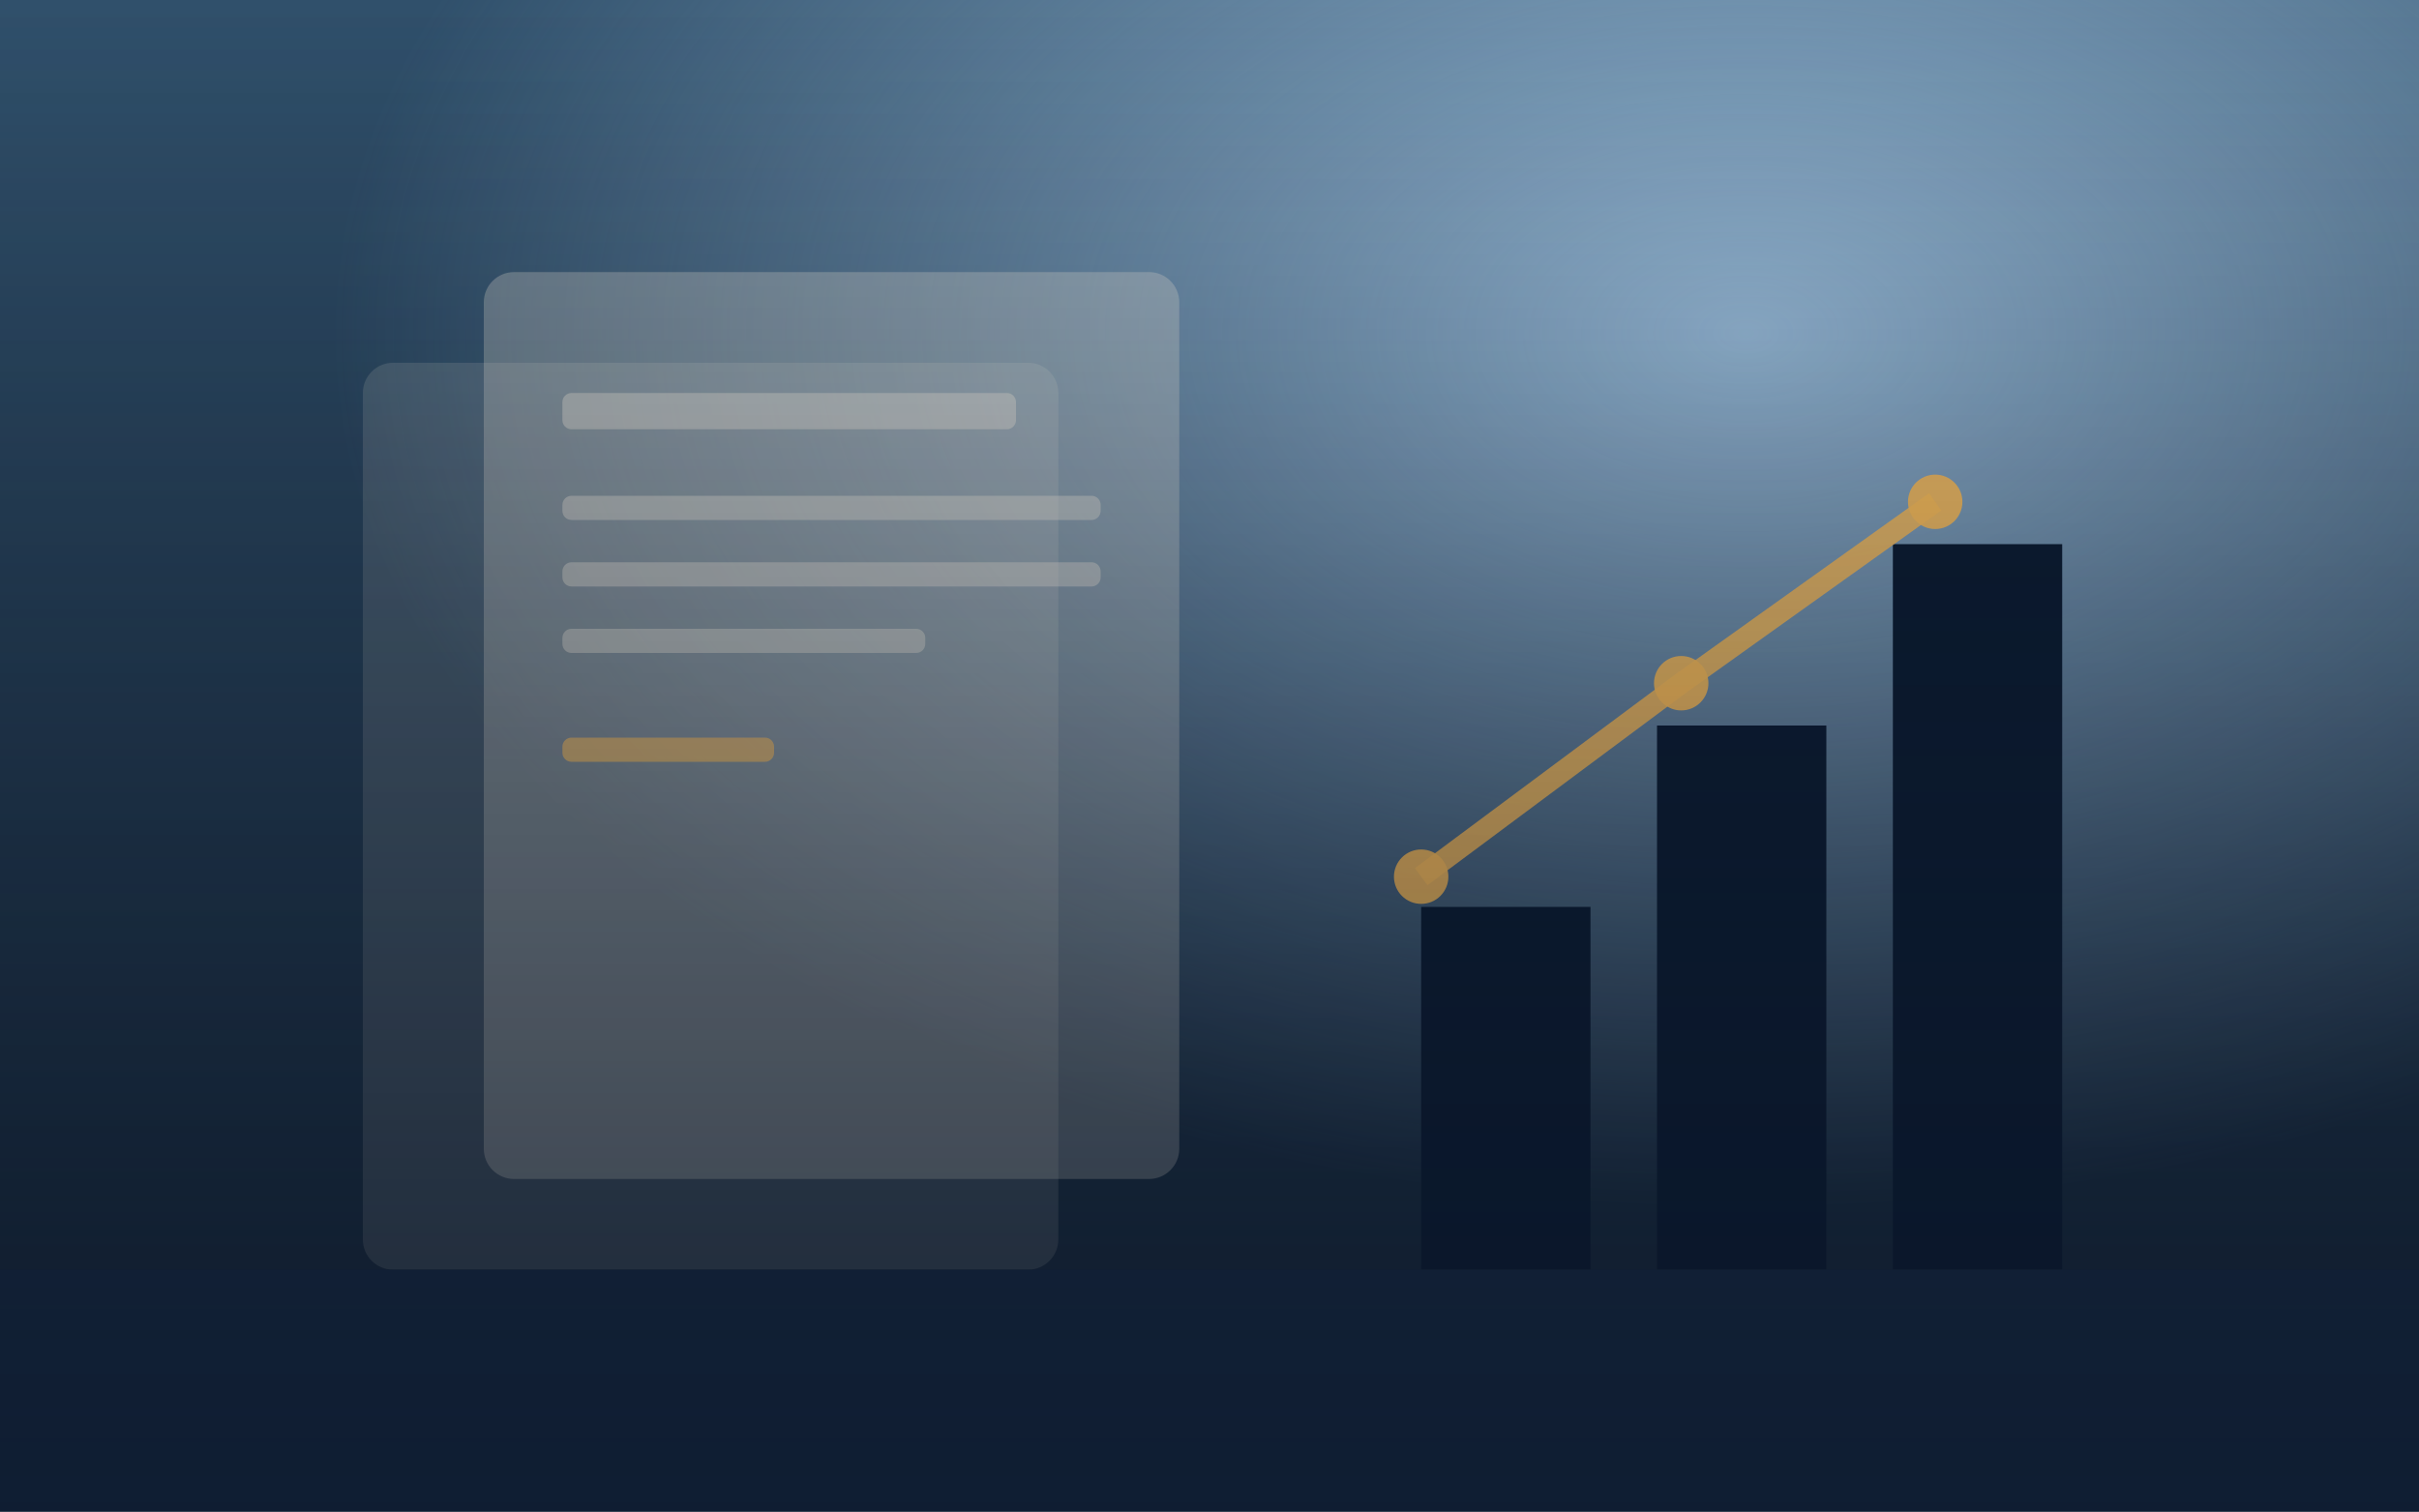
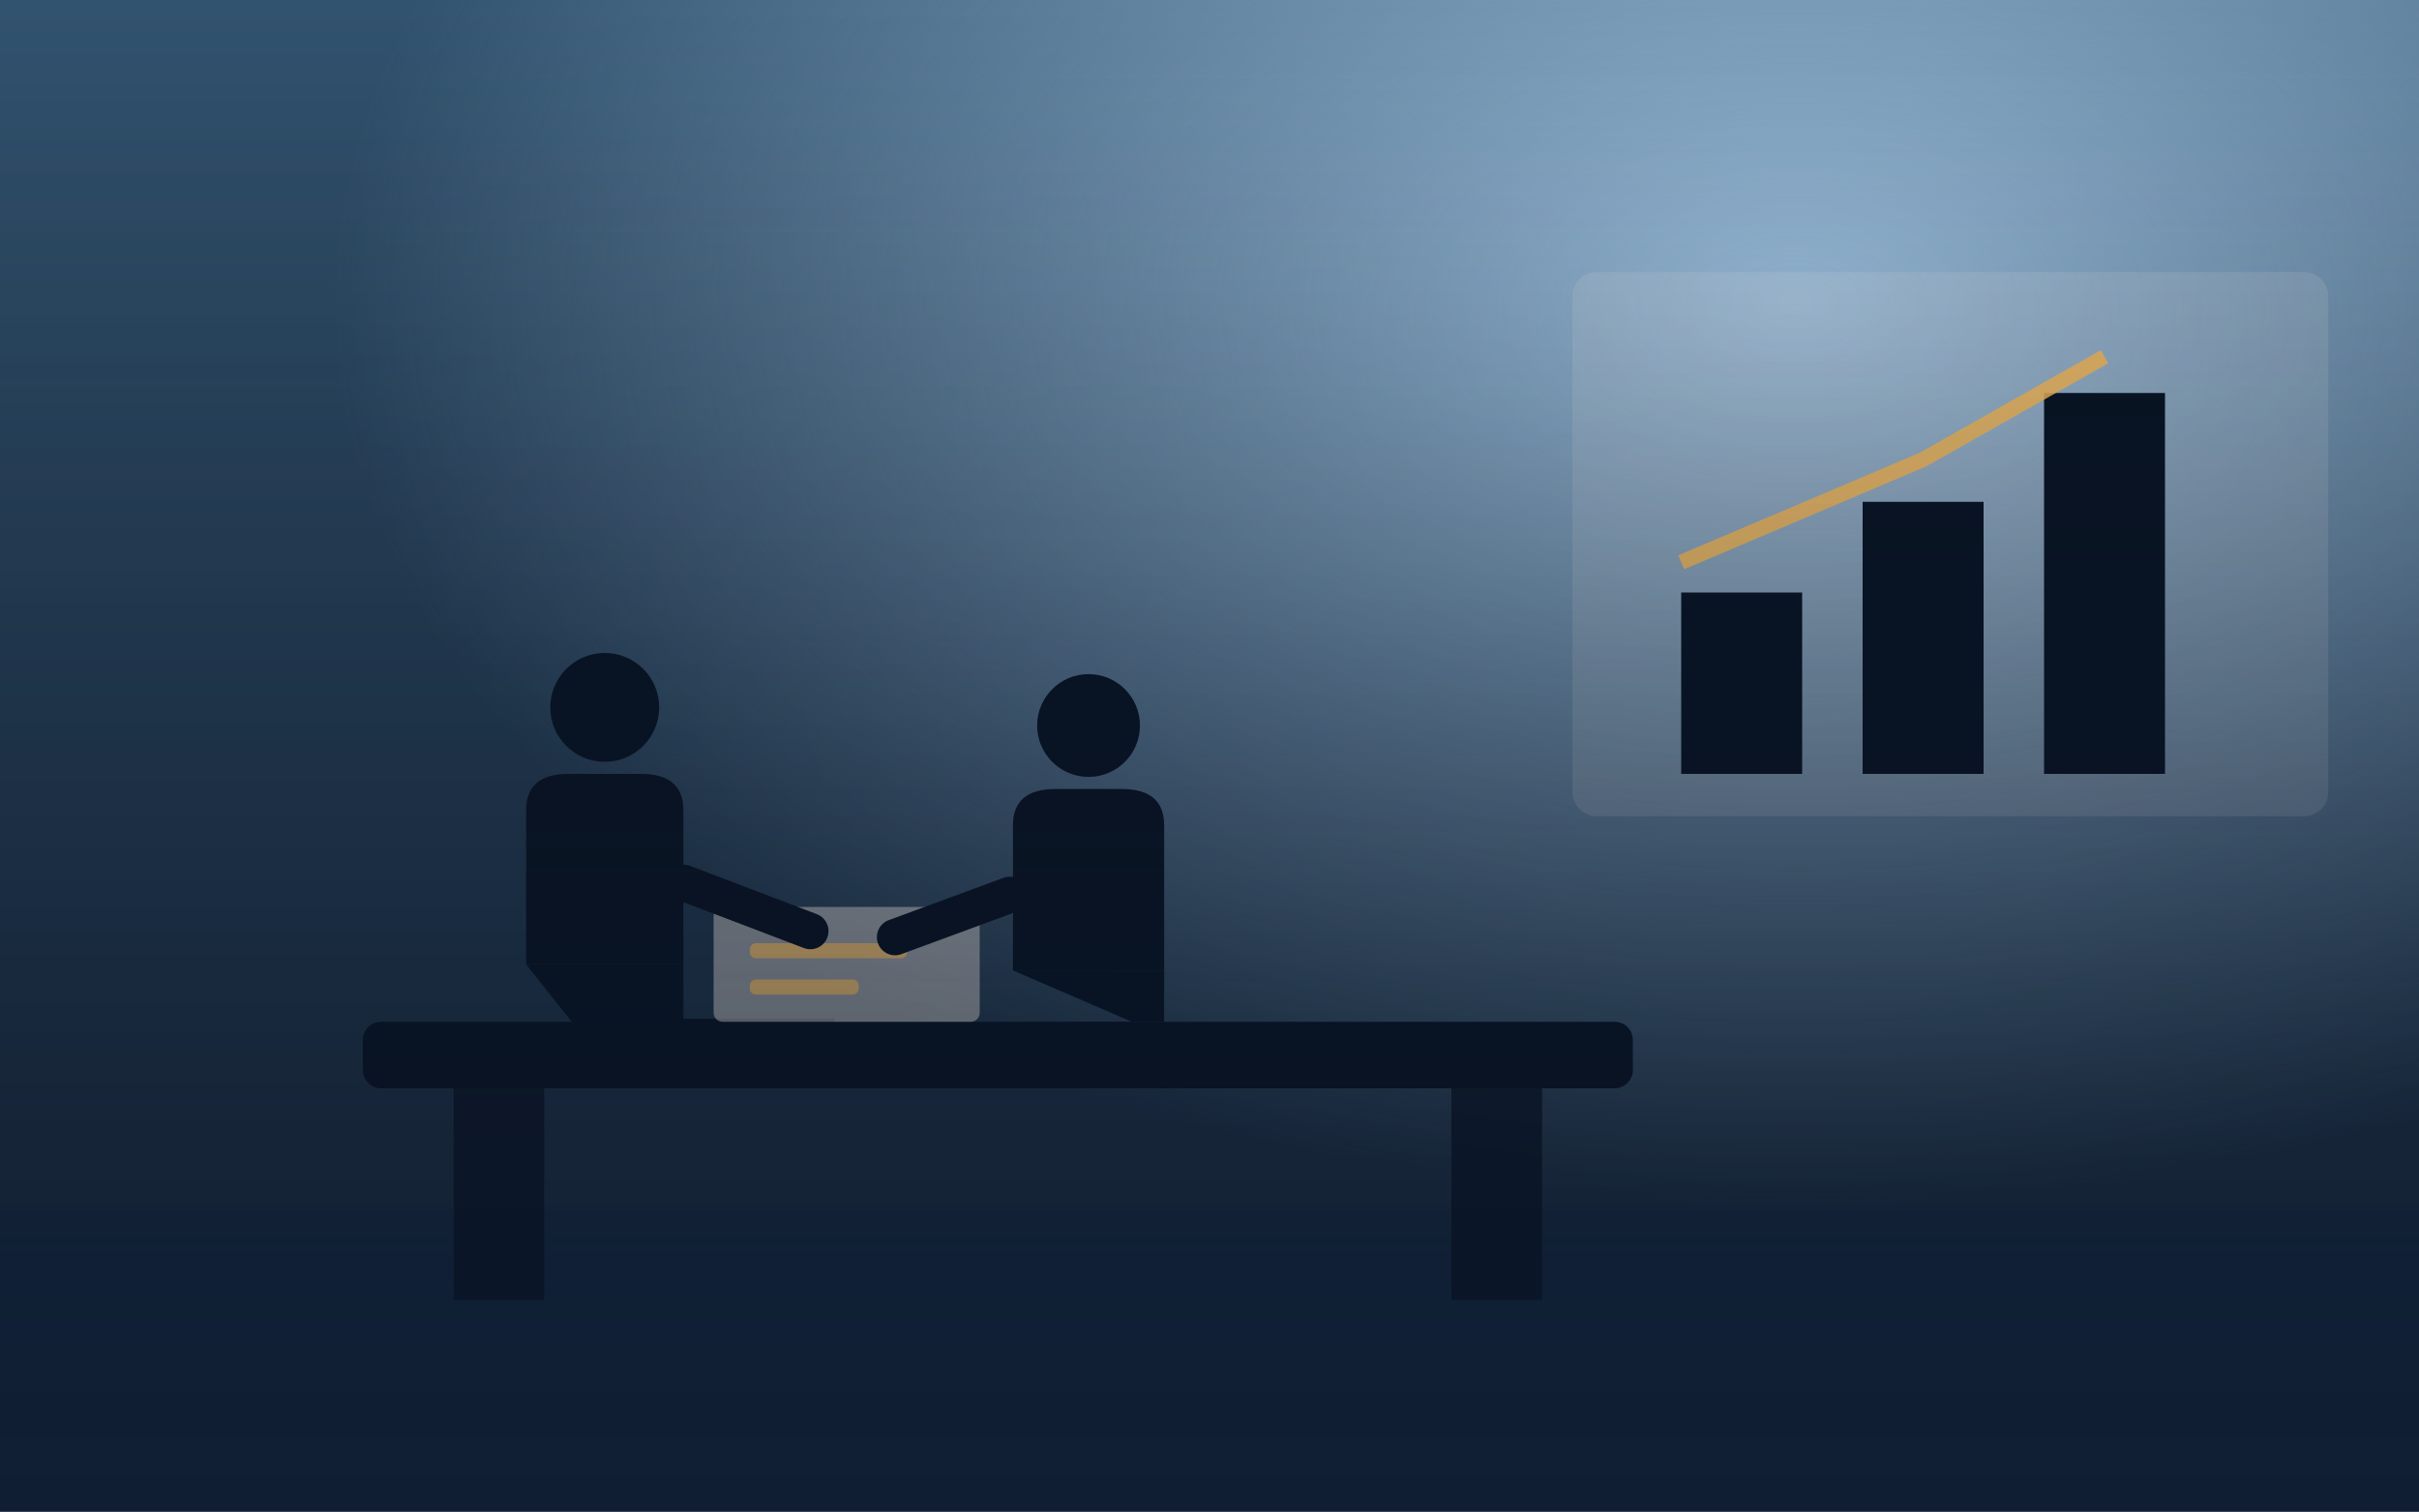
<svg xmlns="http://www.w3.org/2000/svg" viewBox="0 0 800 500" preserveAspectRatio="xMidYMid slice">
  <defs>
    <linearGradient id="s" x1="0" y1="0" x2="0" y2="1">
-       <stop offset="0" stop-color="#30506B" />
-       <stop offset="1" stop-color="#13212F" />
+       <stop offset="0" stop-color="#32536F" />
+       <stop offset="1" stop-color="#142231" />
    </linearGradient>
-     <radialGradient id="g" cx="72%" cy="22%" r="58%">
-       <stop offset="0" stop-color="#A8CBE8" stop-opacity=".85" />
+     <radialGradient id="g" cx="74%" cy="20%" r="60%">
+       <stop offset="0" stop-color="#A8CBE8" stop-opacity=".9" />
      <stop offset="1" stop-color="#A8CBE8" stop-opacity="0" />
    </radialGradient>
    <linearGradient id="f" x1="0" y1="0" x2="0" y2="1">
      <stop offset="0" stop-color="#0A1428" stop-opacity="0" />
-       <stop offset="1" stop-color="#0A1428" stop-opacity=".55" />
+       <stop offset="1" stop-color="#0A1428" stop-opacity=".5" />
    </linearGradient>
  </defs>
  <rect width="800" height="500" fill="url(#s)" />
  <rect width="800" height="500" fill="url(#g)" />
-   <g fill="#E8E2D4" opacity=".16">
-     <rect x="120" y="120" width="230" height="300" rx="10" />
+   <rect x="0" y="400" width="800" height="100" fill="#15283E" />
+   <rect x="520" y="90" width="250" height="180" rx="8" fill="#F3EADF" opacity=".14" />
+   <g fill="#081322">
+     <rect x="556" y="196" width="40" height="60" />
+     <rect x="616" y="166" width="40" height="90" />
+     <rect x="676" y="130" width="40" height="126" />
  </g>
-   <g fill="#E8E2D4" opacity=".30">
-     <rect x="160" y="90" width="230" height="300" rx="10" />
+   <path d="M556 186 L636 152 L696 118" fill="none" stroke="#F7B955" stroke-width="5" stroke-opacity=".85" />
+   <g fill="#081322">
+     <circle cx="200" cy="234" r="18" />
+     <path d="M174 319 L174 268 Q174 256 188 256 L212 256 Q226 256 226 268 L226 319 Z" />
+     <path d="M174 319 h52 v18 h50 v16 h-75 z" />
+     <circle cx="360" cy="240" r="17" />
+     <path d="M335 321 L335 273 Q335 261 349 261 L371 261 Q385 261 385 273 L385 321 Z" />
+     <path d="M335 321 h50 v17 h-48 v15 h72 z" />
  </g>
-   <g fill="#E8E2D4" opacity=".4">
-     <rect x="186" y="130" width="150" height="12" rx="3" />
-     <rect x="186" y="164" width="178" height="8" rx="3" />
-     <rect x="186" y="186" width="178" height="8" rx="3" />
-     <rect x="186" y="208" width="120" height="8" rx="3" />
+   <rect x="120" y="338" width="420" height="22" rx="6" fill="#081322" />
+   <rect x="150" y="360" width="30" height="70" fill="#081322" opacity=".8" />
+   <rect x="480" y="360" width="30" height="70" fill="#081322" opacity=".8" />
+   <g fill="#F3EADF" opacity=".5">
+     <rect x="236" y="300" width="88" height="38" rx="3" />
  </g>
-   <g fill="#F7B955" opacity=".6">
-     <rect x="186" y="244" width="70" height="8" rx="3" />
+   <g fill="#F7B955" opacity=".7">
+     <rect x="248" y="312" width="52" height="5" rx="2" />
+     <rect x="248" y="324" width="36" height="5" rx="2" />
  </g>
-   <g fill="#0B1A2E">
-     <rect x="470" y="300" width="56" height="120" />
-     <rect x="548" y="240" width="56" height="180" />
-     <rect x="626" y="180" width="56" height="240" />
+   <g stroke="#081322" fill="none">
+     <path d="M226 292 L268 308" stroke-width="12" stroke-linecap="round" />
+     <path d="M334 296 L296 310" stroke-width="12" stroke-linecap="round" />
  </g>
-   <path d="M470 290 L556 226 L640 166" fill="none" stroke="#F7B955" stroke-width="7" stroke-opacity=".85" />
-   <g fill="#F7B955" opacity=".9">
-     <circle cx="470" cy="290" r="9" />
-     <circle cx="556" cy="226" r="9" />
-     <circle cx="640" cy="166" r="9" />
-   </g>
-   <rect x="0" y="420" width="800" height="80" fill="#16293F" />
  <rect width="800" height="500" fill="url(#f)" />
</svg>
